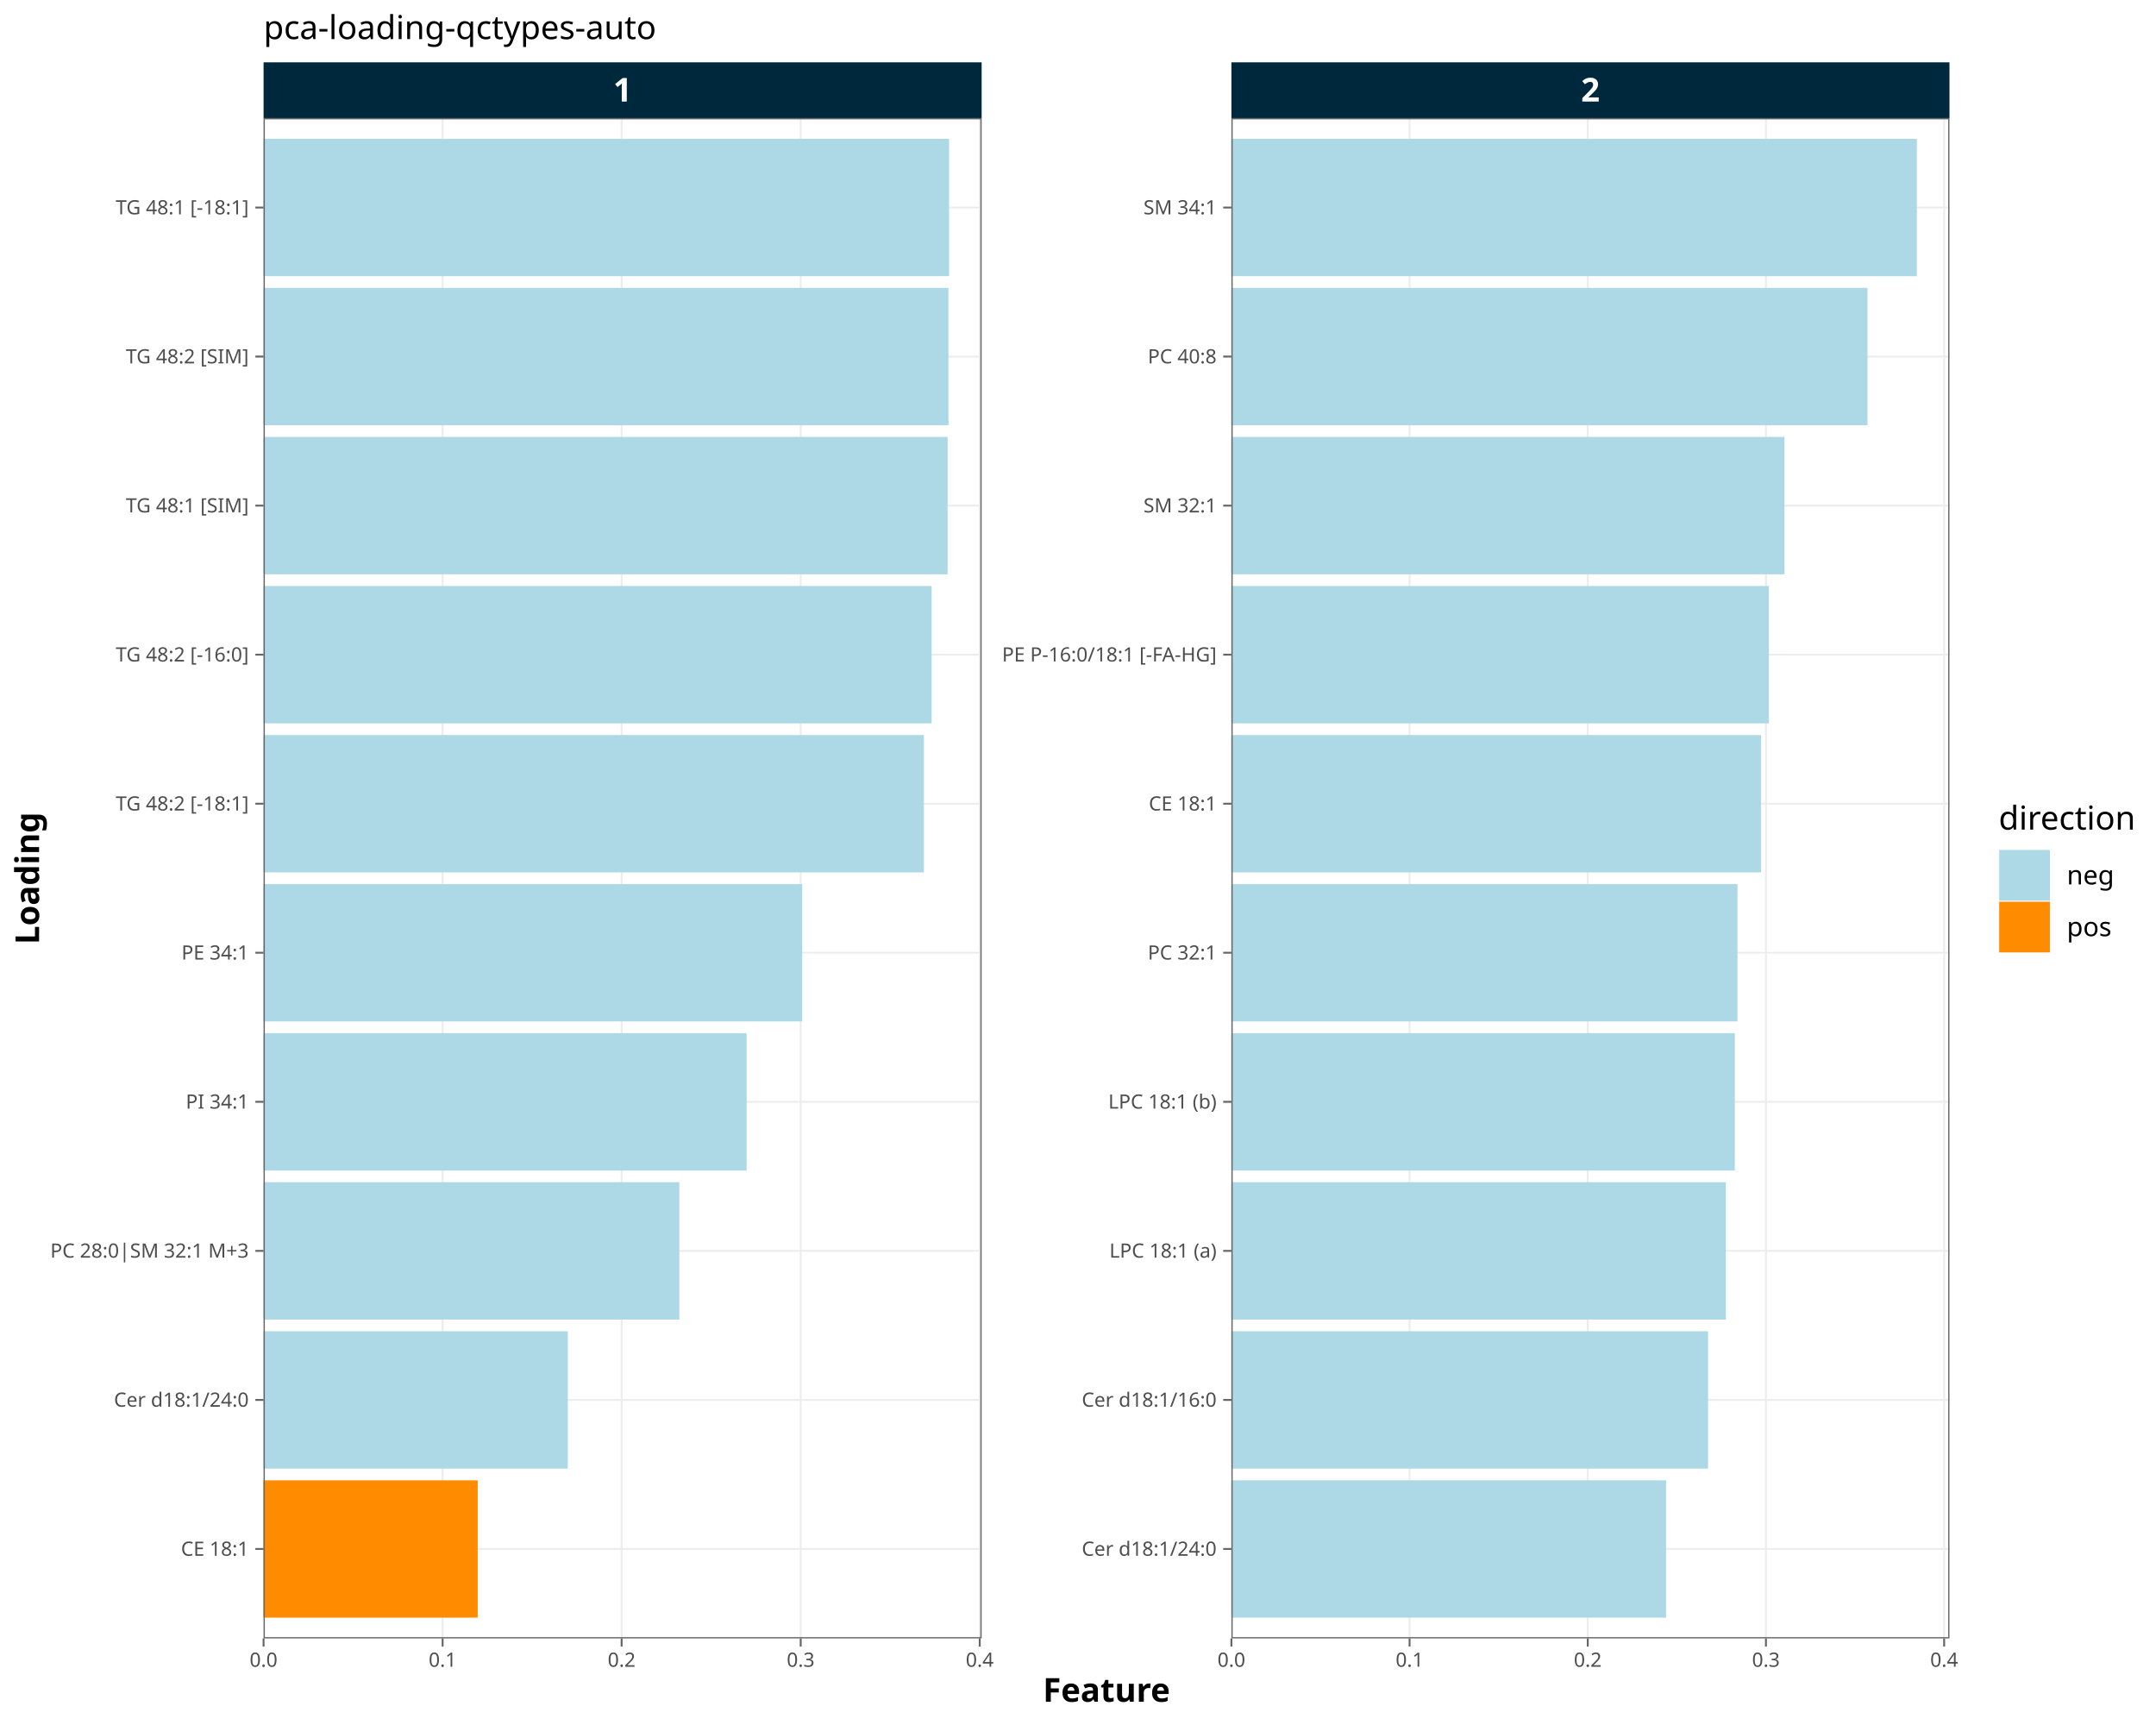
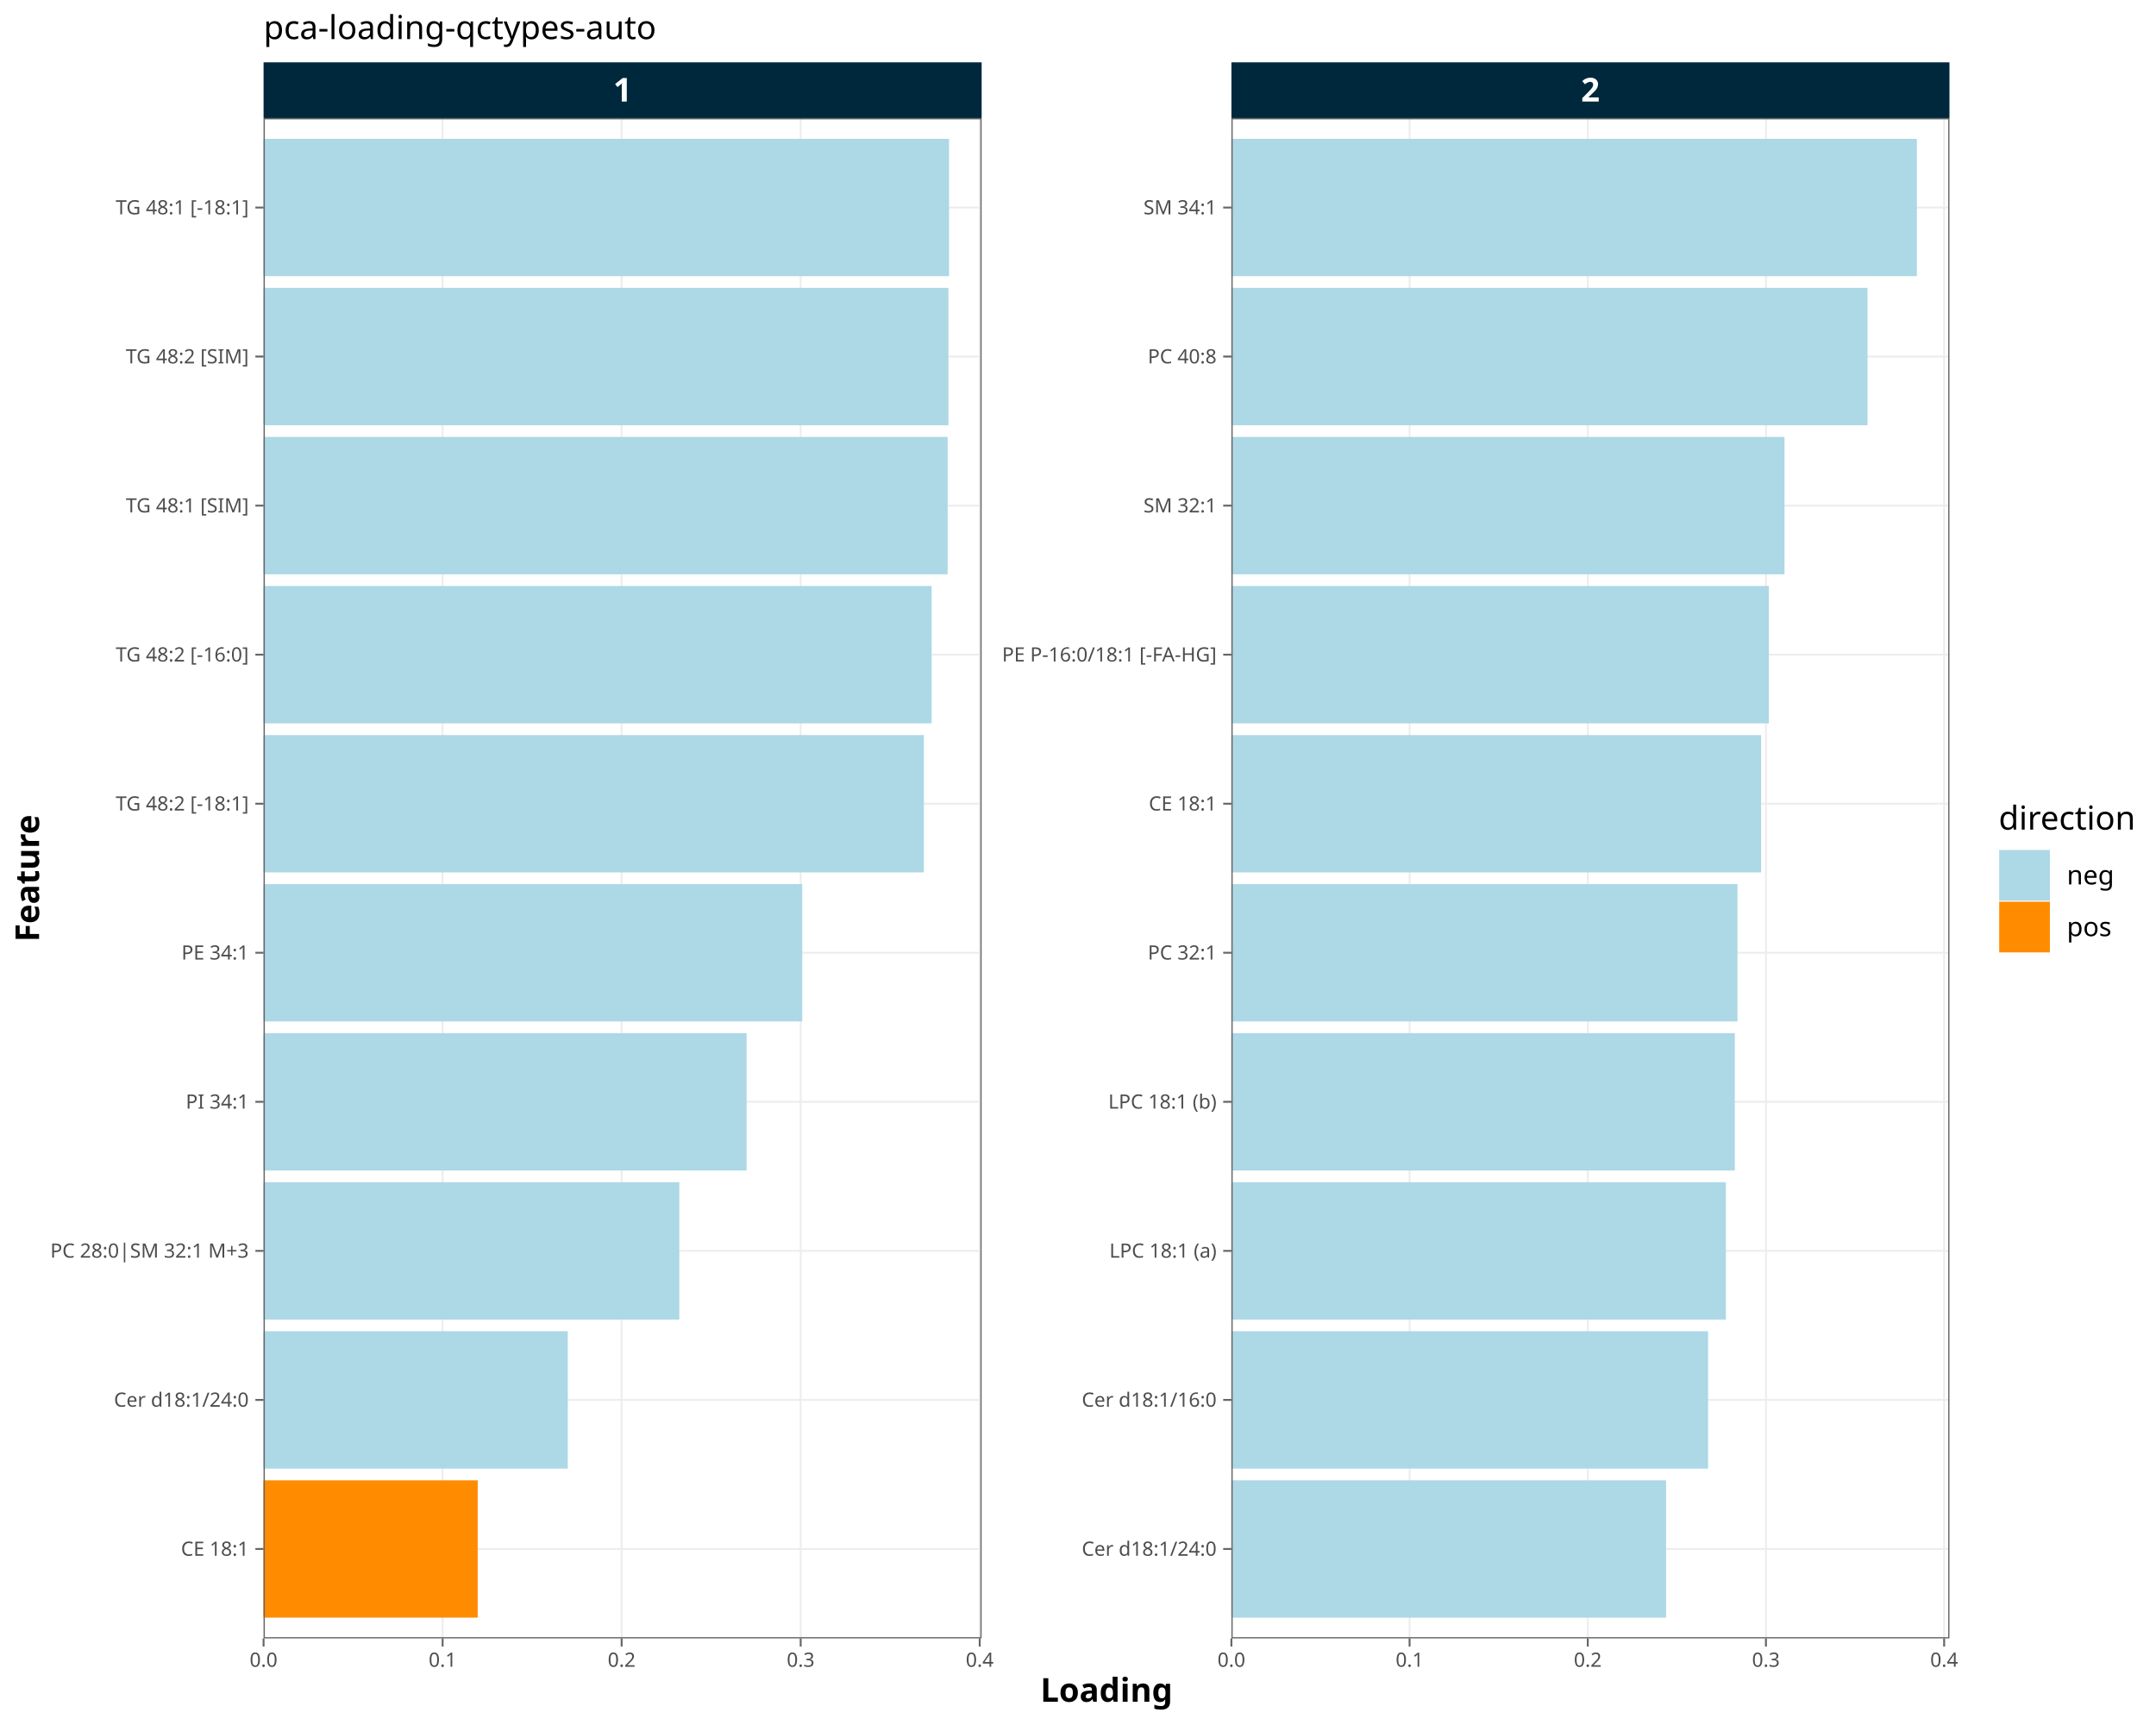
<svg xmlns="http://www.w3.org/2000/svg" class="svglite" data-engine-version="2.0" width="720.00pt" height="576.00pt" viewBox="0 0 720.00 576.00">
  <defs>
    <style type="text/css">
    .svglite line, .svglite polyline, .svglite polygon, .svglite path, .svglite rect, .svglite circle {
      fill: none;
      stroke: #000000;
      stroke-linecap: round;
      stroke-linejoin: round;
      stroke-miterlimit: 10.00;
    }
  </style>
  </defs>
  <rect width="100%" height="100%" style="stroke: none; fill: #FFFFFF;" />
  <defs>
    <clipPath id="cpMC4wMHw3MjAuMDB8MC4wMHw1NzYuMDA=">
      <rect x="0.00" y="0.00" width="720.00" height="576.00" />
    </clipPath>
  </defs>
  <g clip-path="url(#cpMC4wMHw3MjAuMDB8MC4wMHw1NzYuMDA=)">
    <rect x="0.00" y="0.00" width="720.00" height="576.00" style="stroke-width: 1.07; stroke: #FFFFFF; fill: #FFFFFF;" />
  </g>
  <defs>
    <clipPath id="cpODguMDJ8MzI3LjgxfDM5LjQzfDU0Ny4wOA==">
      <rect x="88.02" y="39.43" width="239.80" height="507.65" />
    </clipPath>
  </defs>
  <g clip-path="url(#cpODguMDJ8MzI3LjgxfDM5LjQzfDU0Ny4wOA==)">
    <rect x="88.02" y="39.43" width="239.80" height="507.65" style="stroke-width: 1.07; stroke: none; fill: #FFFFFF;" />
    <polyline points="88.02,69.30 327.81,69.30 " style="stroke-width: 0.64; stroke: #EDEDED; stroke-linecap: butt;" />
    <polyline points="88.02,119.06 327.81,119.06 " style="stroke-width: 0.64; stroke: #EDEDED; stroke-linecap: butt;" />
    <polyline points="88.02,168.83 327.81,168.83 " style="stroke-width: 0.64; stroke: #EDEDED; stroke-linecap: butt;" />
    <polyline points="88.02,218.60 327.81,218.60 " style="stroke-width: 0.64; stroke: #EDEDED; stroke-linecap: butt;" />
    <polyline points="88.02,268.37 327.81,268.37 " style="stroke-width: 0.64; stroke: #EDEDED; stroke-linecap: butt;" />
    <polyline points="88.02,318.14 327.81,318.14 " style="stroke-width: 0.64; stroke: #EDEDED; stroke-linecap: butt;" />
    <polyline points="88.02,367.91 327.81,367.91 " style="stroke-width: 0.64; stroke: #EDEDED; stroke-linecap: butt;" />
    <polyline points="88.02,417.68 327.81,417.68 " style="stroke-width: 0.64; stroke: #EDEDED; stroke-linecap: butt;" />
    <polyline points="88.02,467.45 327.81,467.45 " style="stroke-width: 0.64; stroke: #EDEDED; stroke-linecap: butt;" />
    <polyline points="88.02,517.22 327.81,517.22 " style="stroke-width: 0.64; stroke: #EDEDED; stroke-linecap: butt;" />
    <polyline points="88.02,547.08 88.02,39.43 " style="stroke-width: 0.64; stroke: #EDEDED; stroke-linecap: butt;" />
    <polyline points="147.81,547.08 147.81,39.43 " style="stroke-width: 0.64; stroke: #EDEDED; stroke-linecap: butt;" />
    <polyline points="207.60,547.08 207.60,39.43 " style="stroke-width: 0.64; stroke: #EDEDED; stroke-linecap: butt;" />
    <polyline points="267.39,547.08 267.39,39.43 " style="stroke-width: 0.64; stroke: #EDEDED; stroke-linecap: butt;" />
    <polyline points="327.18,547.08 327.18,39.43 " style="stroke-width: 0.64; stroke: #EDEDED; stroke-linecap: butt;" />
    <rect x="88.02" y="46.90" width="228.38" height="44.79" style="stroke-width: 1.07; stroke: #ADD8E6; stroke-linecap: butt; stroke-linejoin: miter; fill: #ADD8E6;" />
    <rect x="88.02" y="96.67" width="228.18" height="44.79" style="stroke-width: 1.07; stroke: #ADD8E6; stroke-linecap: butt; stroke-linejoin: miter; fill: #ADD8E6;" />
    <rect x="88.02" y="146.44" width="227.91" height="44.79" style="stroke-width: 1.07; stroke: #ADD8E6; stroke-linecap: butt; stroke-linejoin: miter; fill: #ADD8E6;" />
    <rect x="88.02" y="196.21" width="222.56" height="44.79" style="stroke-width: 1.07; stroke: #ADD8E6; stroke-linecap: butt; stroke-linejoin: miter; fill: #ADD8E6;" />
    <rect x="88.02" y="245.98" width="219.98" height="44.79" style="stroke-width: 1.07; stroke: #ADD8E6; stroke-linecap: butt; stroke-linejoin: miter; fill: #ADD8E6;" />
    <rect x="88.02" y="295.75" width="179.36" height="44.79" style="stroke-width: 1.07; stroke: #ADD8E6; stroke-linecap: butt; stroke-linejoin: miter; fill: #ADD8E6;" />
    <rect x="88.02" y="345.52" width="160.78" height="44.79" style="stroke-width: 1.07; stroke: #ADD8E6; stroke-linecap: butt; stroke-linejoin: miter; fill: #ADD8E6;" />
    <rect x="88.02" y="395.29" width="138.31" height="44.79" style="stroke-width: 1.07; stroke: #ADD8E6; stroke-linecap: butt; stroke-linejoin: miter; fill: #ADD8E6;" />
    <rect x="88.02" y="445.06" width="101.06" height="44.79" style="stroke-width: 1.07; stroke: #ADD8E6; stroke-linecap: butt; stroke-linejoin: miter; fill: #ADD8E6;" />
    <rect x="88.02" y="494.83" width="70.98" height="44.79" style="stroke-width: 1.07; stroke: #FF8C00; stroke-linecap: butt; stroke-linejoin: miter; fill: #FF8C00;" />
    <rect x="88.02" y="39.43" width="239.80" height="507.65" style="stroke-width: 0.85; stroke: #666666;" />
  </g>
  <g clip-path="url(#cpMC4wMHw3MjAuMDB8MC4wMHw1NzYuMDA=)">
</g>
  <defs>
    <clipPath id="cpNDExLjIzfDY1MS4wMnwzOS40M3w1NDcuMDg=">
      <rect x="411.23" y="39.43" width="239.80" height="507.65" />
    </clipPath>
  </defs>
  <g clip-path="url(#cpNDExLjIzfDY1MS4wMnwzOS40M3w1NDcuMDg=)">
    <rect x="411.23" y="39.43" width="239.80" height="507.65" style="stroke-width: 1.07; stroke: none; fill: #FFFFFF;" />
    <polyline points="411.23,69.30 651.02,69.30 " style="stroke-width: 0.64; stroke: #EDEDED; stroke-linecap: butt;" />
    <polyline points="411.23,119.06 651.02,119.06 " style="stroke-width: 0.64; stroke: #EDEDED; stroke-linecap: butt;" />
    <polyline points="411.23,168.83 651.02,168.83 " style="stroke-width: 0.64; stroke: #EDEDED; stroke-linecap: butt;" />
    <polyline points="411.23,218.60 651.02,218.60 " style="stroke-width: 0.64; stroke: #EDEDED; stroke-linecap: butt;" />
    <polyline points="411.23,268.37 651.02,268.37 " style="stroke-width: 0.64; stroke: #EDEDED; stroke-linecap: butt;" />
    <polyline points="411.23,318.14 651.02,318.14 " style="stroke-width: 0.64; stroke: #EDEDED; stroke-linecap: butt;" />
    <polyline points="411.23,367.91 651.02,367.91 " style="stroke-width: 0.64; stroke: #EDEDED; stroke-linecap: butt;" />
    <polyline points="411.23,417.68 651.02,417.68 " style="stroke-width: 0.64; stroke: #EDEDED; stroke-linecap: butt;" />
    <polyline points="411.23,467.45 651.02,467.45 " style="stroke-width: 0.64; stroke: #EDEDED; stroke-linecap: butt;" />
    <polyline points="411.23,517.22 651.02,517.22 " style="stroke-width: 0.64; stroke: #EDEDED; stroke-linecap: butt;" />
    <polyline points="411.23,547.08 411.23,39.43 " style="stroke-width: 0.64; stroke: #EDEDED; stroke-linecap: butt;" />
    <polyline points="470.73,547.08 470.73,39.43 " style="stroke-width: 0.64; stroke: #EDEDED; stroke-linecap: butt;" />
    <polyline points="530.24,547.08 530.24,39.43 " style="stroke-width: 0.64; stroke: #EDEDED; stroke-linecap: butt;" />
    <polyline points="589.74,547.08 589.74,39.43 " style="stroke-width: 0.64; stroke: #EDEDED; stroke-linecap: butt;" />
    <polyline points="649.25,547.08 649.25,39.43 " style="stroke-width: 0.64; stroke: #EDEDED; stroke-linecap: butt;" />
    <rect x="411.23" y="46.90" width="228.38" height="44.79" style="stroke-width: 1.07; stroke: #ADD8E6; stroke-linecap: butt; stroke-linejoin: miter; fill: #ADD8E6;" />
    <rect x="411.23" y="96.67" width="211.89" height="44.79" style="stroke-width: 1.07; stroke: #ADD8E6; stroke-linecap: butt; stroke-linejoin: miter; fill: #ADD8E6;" />
    <rect x="411.23" y="146.44" width="184.17" height="44.79" style="stroke-width: 1.07; stroke: #ADD8E6; stroke-linecap: butt; stroke-linejoin: miter; fill: #ADD8E6;" />
    <rect x="411.23" y="196.21" width="178.96" height="44.79" style="stroke-width: 1.07; stroke: #ADD8E6; stroke-linecap: butt; stroke-linejoin: miter; fill: #ADD8E6;" />
    <rect x="411.23" y="245.98" width="176.35" height="44.79" style="stroke-width: 1.07; stroke: #ADD8E6; stroke-linecap: butt; stroke-linejoin: miter; fill: #ADD8E6;" />
    <rect x="411.23" y="295.75" width="168.47" height="44.79" style="stroke-width: 1.07; stroke: #ADD8E6; stroke-linecap: butt; stroke-linejoin: miter; fill: #ADD8E6;" />
    <rect x="411.23" y="345.52" width="167.58" height="44.79" style="stroke-width: 1.07; stroke: #ADD8E6; stroke-linecap: butt; stroke-linejoin: miter; fill: #ADD8E6;" />
    <rect x="411.23" y="395.29" width="164.59" height="44.79" style="stroke-width: 1.07; stroke: #ADD8E6; stroke-linecap: butt; stroke-linejoin: miter; fill: #ADD8E6;" />
    <rect x="411.23" y="445.06" width="158.65" height="44.79" style="stroke-width: 1.07; stroke: #ADD8E6; stroke-linecap: butt; stroke-linejoin: miter; fill: #ADD8E6;" />
    <rect x="411.23" y="494.83" width="144.63" height="44.79" style="stroke-width: 1.07; stroke: #ADD8E6; stroke-linecap: butt; stroke-linejoin: miter; fill: #ADD8E6;" />
    <rect x="411.23" y="39.43" width="239.80" height="507.65" style="stroke-width: 0.85; stroke: #666666;" />
  </g>
  <g clip-path="url(#cpMC4wMHw3MjAuMDB8MC4wMHw1NzYuMDA=)">
</g>
  <defs>
    <clipPath id="cpODguMDJ8MzI3LjgxfDIwLjgxfDM5LjQz">
      <rect x="88.02" y="20.81" width="239.80" height="18.62" />
    </clipPath>
  </defs>
  <g clip-path="url(#cpODguMDJ8MzI3LjgxfDIwLjgxfDM5LjQz)">
    <rect x="88.02" y="20.81" width="239.80" height="18.62" style="stroke-width: 1.07; stroke: none; fill: #00283D;" />
    <text x="207.91" y="33.91" text-anchor="middle" style="font-size: 11.00px; font-weight: bold; fill: #FFFFFF; font-family: sans;" textLength="6.12px" lengthAdjust="spacingAndGlyphs">1</text>
  </g>
  <g clip-path="url(#cpMC4wMHw3MjAuMDB8MC4wMHw1NzYuMDA=)">
</g>
  <defs>
    <clipPath id="cpNDExLjIzfDY1MS4wMnwyMC44MXwzOS40Mw==">
      <rect x="411.23" y="20.81" width="239.80" height="18.62" />
    </clipPath>
  </defs>
  <g clip-path="url(#cpNDExLjIzfDY1MS4wMnwyMC44MXwzOS40Mw==)">
    <rect x="411.23" y="20.81" width="239.80" height="18.62" style="stroke-width: 1.07; stroke: none; fill: #00283D;" />
    <text x="531.12" y="33.91" text-anchor="middle" style="font-size: 11.00px; font-weight: bold; fill: #FFFFFF; font-family: sans;" textLength="6.12px" lengthAdjust="spacingAndGlyphs">2</text>
  </g>
  <g clip-path="url(#cpMC4wMHw3MjAuMDB8MC4wMHw1NzYuMDA=)">
    <polyline points="88.02,549.82 88.02,547.08 " style="stroke-width: 0.64; stroke: #666666; stroke-linecap: butt;" />
    <polyline points="147.81,549.82 147.81,547.08 " style="stroke-width: 0.64; stroke: #666666; stroke-linecap: butt;" />
    <polyline points="207.60,549.82 207.60,547.08 " style="stroke-width: 0.64; stroke: #666666; stroke-linecap: butt;" />
    <polyline points="267.39,549.82 267.39,547.08 " style="stroke-width: 0.64; stroke: #666666; stroke-linecap: butt;" />
    <polyline points="327.18,549.82 327.18,547.08 " style="stroke-width: 0.64; stroke: #666666; stroke-linecap: butt;" />
    <text x="88.02" y="556.56" text-anchor="middle" style="font-size: 6.60px; fill: #4D4D4D; font-family: sans;" textLength="9.18px" lengthAdjust="spacingAndGlyphs">0.0</text>
    <text x="147.81" y="556.56" text-anchor="middle" style="font-size: 6.60px; fill: #4D4D4D; font-family: sans;" textLength="9.18px" lengthAdjust="spacingAndGlyphs">0.1</text>
    <text x="207.60" y="556.56" text-anchor="middle" style="font-size: 6.60px; fill: #4D4D4D; font-family: sans;" textLength="9.18px" lengthAdjust="spacingAndGlyphs">0.2</text>
    <text x="267.39" y="556.56" text-anchor="middle" style="font-size: 6.60px; fill: #4D4D4D; font-family: sans;" textLength="9.18px" lengthAdjust="spacingAndGlyphs">0.3</text>
    <text x="327.18" y="556.56" text-anchor="middle" style="font-size: 6.60px; fill: #4D4D4D; font-family: sans;" textLength="9.18px" lengthAdjust="spacingAndGlyphs">0.4</text>
    <polyline points="411.23,549.82 411.23,547.08 " style="stroke-width: 0.64; stroke: #666666; stroke-linecap: butt;" />
    <polyline points="470.73,549.82 470.73,547.08 " style="stroke-width: 0.64; stroke: #666666; stroke-linecap: butt;" />
    <polyline points="530.24,549.82 530.24,547.08 " style="stroke-width: 0.64; stroke: #666666; stroke-linecap: butt;" />
    <polyline points="589.74,549.82 589.74,547.08 " style="stroke-width: 0.64; stroke: #666666; stroke-linecap: butt;" />
    <polyline points="649.25,549.82 649.25,547.08 " style="stroke-width: 0.64; stroke: #666666; stroke-linecap: butt;" />
    <text x="411.23" y="556.56" text-anchor="middle" style="font-size: 6.60px; fill: #4D4D4D; font-family: sans;" textLength="9.18px" lengthAdjust="spacingAndGlyphs">0.0</text>
    <text x="470.73" y="556.56" text-anchor="middle" style="font-size: 6.60px; fill: #4D4D4D; font-family: sans;" textLength="9.18px" lengthAdjust="spacingAndGlyphs">0.1</text>
    <text x="530.24" y="556.56" text-anchor="middle" style="font-size: 6.60px; fill: #4D4D4D; font-family: sans;" textLength="9.18px" lengthAdjust="spacingAndGlyphs">0.2</text>
    <text x="589.74" y="556.56" text-anchor="middle" style="font-size: 6.60px; fill: #4D4D4D; font-family: sans;" textLength="9.18px" lengthAdjust="spacingAndGlyphs">0.3</text>
    <text x="649.25" y="556.56" text-anchor="middle" style="font-size: 6.60px; fill: #4D4D4D; font-family: sans;" textLength="9.18px" lengthAdjust="spacingAndGlyphs">0.4</text>
    <text x="406.29" y="71.57" text-anchor="end" style="font-size: 6.60px; fill: #4D4D4D; font-family: sans;" textLength="24.58px" lengthAdjust="spacingAndGlyphs">SM 34:1</text>
    <text x="406.29" y="121.34" text-anchor="end" style="font-size: 6.60px; fill: #4D4D4D; font-family: sans;" textLength="23.85px" lengthAdjust="spacingAndGlyphs">PC 40:8</text>
    <text x="406.29" y="171.11" text-anchor="end" style="font-size: 6.60px; fill: #4D4D4D; font-family: sans;" textLength="24.58px" lengthAdjust="spacingAndGlyphs">SM 32:1</text>
    <text x="406.29" y="220.88" text-anchor="end" style="font-size: 6.60px; fill: #4D4D4D; font-family: sans;" textLength="73.00px" lengthAdjust="spacingAndGlyphs">PE P-16:0/18:1 [-FA-HG]</text>
    <text x="406.29" y="270.64" text-anchor="end" style="font-size: 6.60px; fill: #4D4D4D; font-family: sans;" textLength="23.85px" lengthAdjust="spacingAndGlyphs">CE 18:1</text>
    <text x="406.29" y="320.41" text-anchor="end" style="font-size: 6.60px; fill: #4D4D4D; font-family: sans;" textLength="23.85px" lengthAdjust="spacingAndGlyphs">PC 32:1</text>
    <text x="406.29" y="370.18" text-anchor="end" style="font-size: 6.60px; fill: #4D4D4D; font-family: sans;" textLength="37.42px" lengthAdjust="spacingAndGlyphs">LPC 18:1 (b)</text>
    <text x="406.29" y="419.95" text-anchor="end" style="font-size: 6.60px; fill: #4D4D4D; font-family: sans;" textLength="37.42px" lengthAdjust="spacingAndGlyphs">LPC 18:1 (a)</text>
    <text x="406.29" y="469.72" text-anchor="end" style="font-size: 6.60px; fill: #4D4D4D; font-family: sans;" textLength="43.67px" lengthAdjust="spacingAndGlyphs">Cer d18:1/16:0</text>
    <text x="406.29" y="519.49" text-anchor="end" style="font-size: 6.60px; fill: #4D4D4D; font-family: sans;" textLength="43.67px" lengthAdjust="spacingAndGlyphs">Cer d18:1/24:0</text>
    <polyline points="408.49,69.30 411.23,69.30 " style="stroke-width: 0.64; stroke: #666666; stroke-linecap: butt;" />
    <polyline points="408.49,119.06 411.23,119.06 " style="stroke-width: 0.64; stroke: #666666; stroke-linecap: butt;" />
    <polyline points="408.49,168.83 411.23,168.83 " style="stroke-width: 0.64; stroke: #666666; stroke-linecap: butt;" />
    <polyline points="408.49,218.60 411.23,218.60 " style="stroke-width: 0.64; stroke: #666666; stroke-linecap: butt;" />
    <polyline points="408.49,268.37 411.23,268.37 " style="stroke-width: 0.64; stroke: #666666; stroke-linecap: butt;" />
    <polyline points="408.49,318.14 411.23,318.14 " style="stroke-width: 0.64; stroke: #666666; stroke-linecap: butt;" />
    <polyline points="408.49,367.91 411.23,367.91 " style="stroke-width: 0.64; stroke: #666666; stroke-linecap: butt;" />
    <polyline points="408.49,417.68 411.23,417.68 " style="stroke-width: 0.64; stroke: #666666; stroke-linecap: butt;" />
    <polyline points="408.49,467.45 411.23,467.45 " style="stroke-width: 0.64; stroke: #666666; stroke-linecap: butt;" />
    <polyline points="408.49,517.22 411.23,517.22 " style="stroke-width: 0.64; stroke: #666666; stroke-linecap: butt;" />
    <text x="83.08" y="71.57" text-anchor="end" style="font-size: 6.60px; fill: #4D4D4D; font-family: sans;" textLength="44.39px" lengthAdjust="spacingAndGlyphs">TG 48:1 [-18:1]</text>
    <text x="83.08" y="121.34" text-anchor="end" style="font-size: 6.60px; fill: #4D4D4D; font-family: sans;" textLength="41.08px" lengthAdjust="spacingAndGlyphs">TG 48:2 [SIM]</text>
    <text x="83.08" y="171.11" text-anchor="end" style="font-size: 6.60px; fill: #4D4D4D; font-family: sans;" textLength="41.08px" lengthAdjust="spacingAndGlyphs">TG 48:1 [SIM]</text>
    <text x="83.08" y="220.88" text-anchor="end" style="font-size: 6.60px; fill: #4D4D4D; font-family: sans;" textLength="44.39px" lengthAdjust="spacingAndGlyphs">TG 48:2 [-16:0]</text>
    <text x="83.08" y="270.64" text-anchor="end" style="font-size: 6.60px; fill: #4D4D4D; font-family: sans;" textLength="44.39px" lengthAdjust="spacingAndGlyphs">TG 48:2 [-18:1]</text>
    <text x="83.08" y="320.41" text-anchor="end" style="font-size: 6.60px; fill: #4D4D4D; font-family: sans;" textLength="23.49px" lengthAdjust="spacingAndGlyphs">PE 34:1</text>
    <text x="83.08" y="370.18" text-anchor="end" style="font-size: 6.60px; fill: #4D4D4D; font-family: sans;" textLength="20.92px" lengthAdjust="spacingAndGlyphs">PI 34:1</text>
    <text x="83.08" y="419.95" text-anchor="end" style="font-size: 6.60px; fill: #4D4D4D; font-family: sans;" textLength="65.01px" lengthAdjust="spacingAndGlyphs">PC 28:0|SM 32:1 M+3</text>
    <text x="83.08" y="469.72" text-anchor="end" style="font-size: 6.60px; fill: #4D4D4D; font-family: sans;" textLength="43.67px" lengthAdjust="spacingAndGlyphs">Cer d18:1/24:0</text>
    <text x="83.08" y="519.49" text-anchor="end" style="font-size: 6.60px; fill: #4D4D4D; font-family: sans;" textLength="23.85px" lengthAdjust="spacingAndGlyphs">CE 18:1</text>
    <polyline points="85.28,69.30 88.02,69.30 " style="stroke-width: 0.64; stroke: #666666; stroke-linecap: butt;" />
    <polyline points="85.28,119.06 88.02,119.06 " style="stroke-width: 0.64; stroke: #666666; stroke-linecap: butt;" />
    <polyline points="85.28,168.83 88.02,168.83 " style="stroke-width: 0.64; stroke: #666666; stroke-linecap: butt;" />
    <polyline points="85.28,218.60 88.02,218.60 " style="stroke-width: 0.64; stroke: #666666; stroke-linecap: butt;" />
    <polyline points="85.28,268.37 88.02,268.37 " style="stroke-width: 0.64; stroke: #666666; stroke-linecap: butt;" />
    <polyline points="85.28,318.14 88.02,318.14 " style="stroke-width: 0.64; stroke: #666666; stroke-linecap: butt;" />
    <polyline points="85.28,367.91 88.02,367.91 " style="stroke-width: 0.64; stroke: #666666; stroke-linecap: butt;" />
    <polyline points="85.28,417.68 88.02,417.68 " style="stroke-width: 0.64; stroke: #666666; stroke-linecap: butt;" />
    <polyline points="85.28,467.45 88.02,467.45 " style="stroke-width: 0.64; stroke: #666666; stroke-linecap: butt;" />
    <polyline points="85.28,517.22 88.02,517.22 " style="stroke-width: 0.64; stroke: #666666; stroke-linecap: butt;" />
-     <text x="369.52" y="568.24" text-anchor="middle" style="font-size: 11.00px; font-weight: bold; font-family: sans;" textLength="37.91px" lengthAdjust="spacingAndGlyphs">Feature</text>
-     <text transform="translate(13.05,293.26) rotate(-90)" text-anchor="middle" style="font-size: 11.00px; font-weight: bold; font-family: sans;" textLength="39.15px" lengthAdjust="spacingAndGlyphs">Loading</text>
+     <text x="369.52" y="568.24" text-anchor="middle" style="font-size: 11.00px; font-weight: bold; font-family: sans;" textLength="39.15px" lengthAdjust="spacingAndGlyphs">Loading</text>
+     <text transform="translate(13.05,293.26) rotate(-90)" text-anchor="middle" style="font-size: 11.00px; font-weight: bold; font-family: sans;" textLength="37.91px" lengthAdjust="spacingAndGlyphs">Feature</text>
    <rect x="661.98" y="262.83" width="52.54" height="60.85" style="stroke-width: 1.07; stroke: none; fill: #FFFFFF;" />
    <text x="667.46" y="277.02" style="font-size: 11.00px; font-family: sans;" textLength="41.58px" lengthAdjust="spacingAndGlyphs">direction</text>
    <rect x="667.46" y="283.65" width="17.28" height="17.28" style="stroke-width: 1.07; stroke: none; fill: #FFFFFF;" />
    <rect x="668.17" y="284.35" width="15.86" height="15.86" style="stroke-width: 1.07; stroke: #ADD8E6; stroke-linecap: butt; stroke-linejoin: miter; fill: #ADD8E6;" />
    <rect x="667.46" y="300.93" width="17.28" height="17.28" style="stroke-width: 1.07; stroke: none; fill: #FFFFFF;" />
    <rect x="668.17" y="301.63" width="15.86" height="15.86" style="stroke-width: 1.07; stroke: #FF8C00; stroke-linecap: butt; stroke-linejoin: miter; fill: #FF8C00;" />
    <text x="690.22" y="295.31" style="font-size: 8.80px; font-family: sans;" textLength="14.68px" lengthAdjust="spacingAndGlyphs">neg</text>
    <text x="690.22" y="312.59" style="font-size: 8.80px; font-family: sans;" textLength="14.19px" lengthAdjust="spacingAndGlyphs">pos</text>
    <text x="88.02" y="13.05" style="font-size: 11.00px; font-family: sans;" textLength="123.54px" lengthAdjust="spacingAndGlyphs">pca-loading-qctypes-auto</text>
  </g>
</svg>
